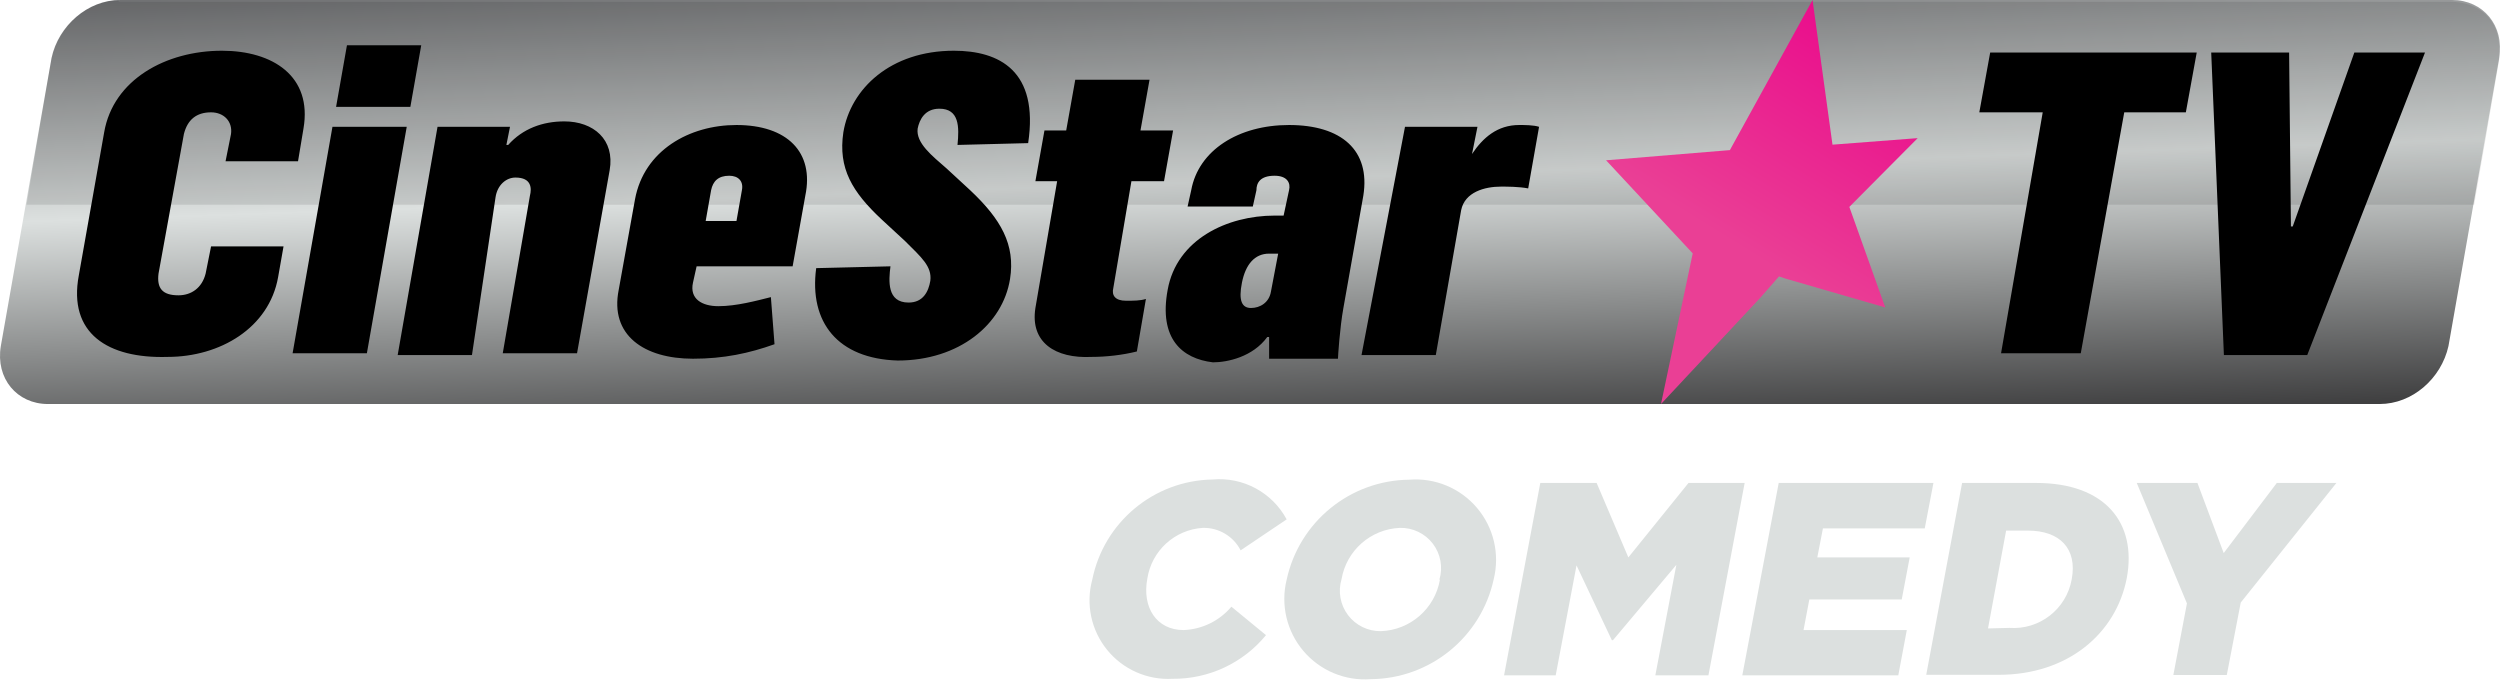
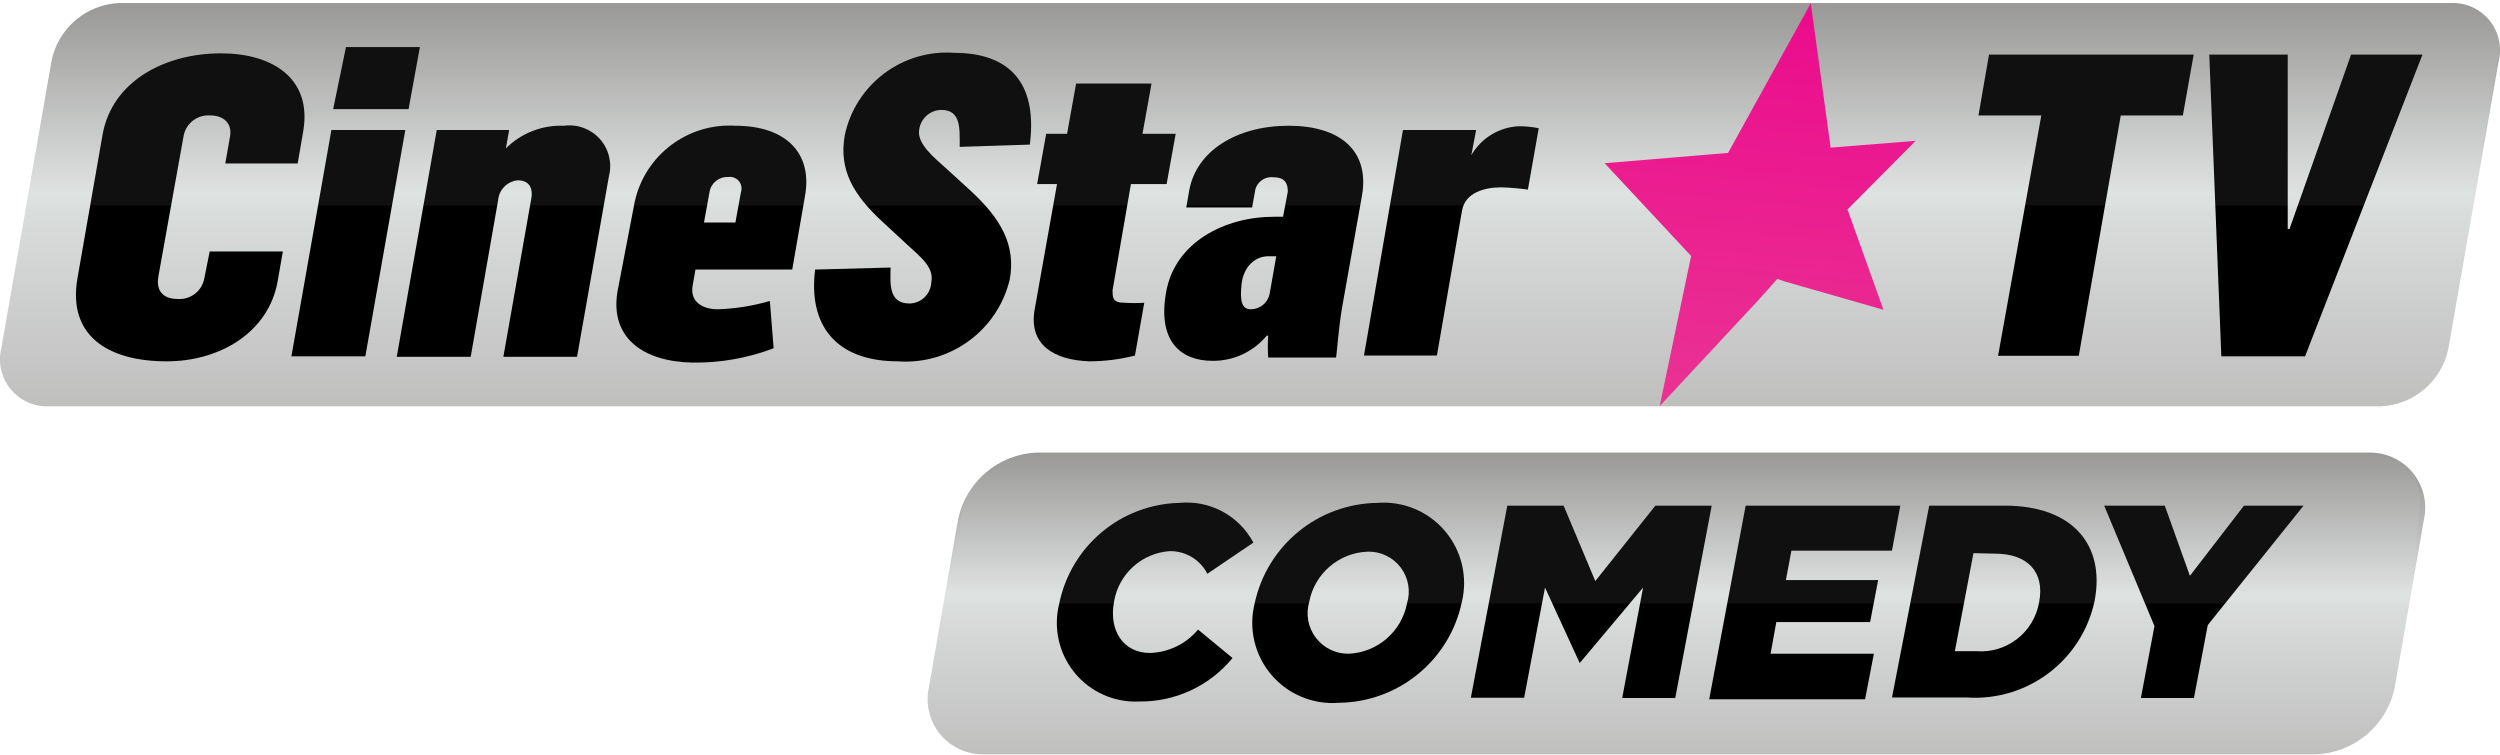
- <svg xmlns="http://www.w3.org/2000/svg" xmlns:xlink="http://www.w3.org/1999/xlink" version="1.1" viewBox="0 0 137.99 37.5">
+ <svg xmlns="http://www.w3.org/2000/svg" xmlns:xlink="http://www.w3.org/1999/xlink" data-name="Layer 2" version="1.1" viewBox="0 0 795.43 240">
  <defs>
-     <path id="a" d="m152.5 77.3h-118.9c-1.8 0-3.4 1.4-3.8 3.2l-2.8 15.9c-0.3 1.8 0.9 3.2 2.6 3.2h128.7c1.8 0 3.4-1.4 3.8-3.2l2.8-15.9c0.3-1.8-0.9-3.2-2.6-3.2z" />
-     <linearGradient id="j" x1="130.77" x2="122.86" y1="77.73" y2="90.54" gradientUnits="userSpaceOnUse">
-       <stop stop-color="#ea088b" offset="0" />
-       <stop stop-color="#ea3f95" offset="1" />
+     <linearGradient id="a" x1="76.95" x2="76.95" y1="7.77" y2="-1.11" gradientTransform="translate(-.03 -.01)" gradientUnits="userSpaceOnUse">
+       <stop stop-color="#fff" offset="0" />
+       <stop stop-color="#fff" offset="1" />
    </linearGradient>
+     <linearGradient id="g" x1="97.32" x2="95.44" y1="1.01" y2="22.44" gradientTransform="translate(-.03 -.01)" gradientUnits="userSpaceOnUse">
+       <stop stop-color="#eb0b8c" offset="0" />
+       <stop stop-color="#ea3f96" offset="1" />
+     </linearGradient>
+     <linearGradient id="h" x1="93.43" x2="93.43" y1="31.01" y2="18.98" gradientTransform="matrix(7.9997 0 0 7.9997 -213.99 -7.9892)" gradientUnits="userSpaceOnUse">
+       <stop stop-color="#bfbfbe" offset="0" />
+       <stop stop-color="#dce0df" offset=".53" />
+       <stop stop-color="#92918f" offset="1" />
+     </linearGradient>
+     <linearGradient id="i" x1="93.66" x2="93.66" y1="23.99" y2="17.4" xlink:href="#a" />
+     <linearGradient id="b" x1="76.49" x2="76.49" y1="17.16" y2="1.12" gradientTransform="matrix(7.9997,0,0,7.9997,-14.898,-8.0692)" gradientUnits="userSpaceOnUse">
+       <stop stop-color="#bfbfbe" offset="0" />
+       <stop stop-color="#dce0df" offset=".53" />
+       <stop stop-color="#92918f" offset="1" />
+     </linearGradient>
+     <linearGradient id="c" x1="76.95" x2="76.95" y1="7.77" y2="-1.11" gradientTransform="translate(-.03 -.01)" gradientUnits="userSpaceOnUse" xlink:href="#a" />
  </defs>
-   <clipPath id="b">
-     <use width="100%" height="100%" overflow="visible" xlink:href="#a" />
-   </clipPath>
-   <linearGradient id="c" x1="-523.76" x2="-522.66" y1="512" y2="512" gradientTransform="matrix(-.84397 -24.168 -24.168 .84397 12028 -12989)" gradientUnits="userSpaceOnUse">
-     <stop stop-color="#404041" offset="0" />
-     <stop stop-color="#DCE0DF" offset=".534" />
-     <stop stop-color="#6D6E70" offset="1" />
-   </linearGradient>
-   <path transform="translate(-26.954 -77.3)" d="m26.9 104.4-1-27.1 139.2-4.8 1 27.1z" clip-path="url(#b)" fill="url(#c)" />
-   <path d="m112.75 6.2h-3.5l0.6-3.3h11.4l-0.6 3.3h-3.4l-2.4 13.3h-4.4zm9.3-3.3h4.3l0.1 9.6h0.1l3.4-9.6h3.9l-6.5 16.7h-4.6zm-117.7 12.3 1.4-7.9c0.5-2.9 3.4-4.5 6.5-4.5 2.8 0 5 1.4 4.5 4.3l-0.3 1.8h-4l0.3-1.5c0.1-0.7-0.4-1.2-1.1-1.2-0.8 0-1.3 0.4-1.5 1.2l-1.4 7.7c-0.1 0.8 0.2 1.2 1.1 1.2 0.7 0 1.3-0.4 1.5-1.2l0.3-1.5h4l-0.3 1.7c-0.5 2.8-3.2 4.4-6.1 4.4-3.3 0.1-5.5-1.3-4.9-4.5m14-8.2h4.1l-2.2 12.5h-4.1zm0.8-4.5h4.1l-0.6 3.4h-4.1zm5 4.5h4l-0.2 1h0.1c0.8-0.9 1.9-1.3 3.1-1.3 1.6 0 2.8 1 2.5 2.7l-1.8 10.1h-4.1l1.5-8.7c0.1-0.4 0.1-1-0.8-1-0.5 0-1 0.4-1.1 1.1l-1.3 8.7h-4.1zm10 9 0.9-5c0.5-2.7 3-4.1 5.6-4.1 2.8 0 4.3 1.5 3.8 3.9l-0.7 3.9h-5.3l-0.2 0.9c-0.2 0.9 0.5 1.3 1.4 1.3 1 0 2.1-0.3 2.9-0.5l0.2 2.6c-1.4 0.5-2.8 0.8-4.5 0.8-2.7 0-4.6-1.3-4.1-3.8m6.5-3.8 0.3-1.7c0.1-0.5-0.2-0.8-0.7-0.8-0.6 0-0.9 0.3-1 0.8l-0.3 1.7zm4.4 2.6 4.1-0.1c-0.1 0.8-0.2 2 1 2 0.8 0 1.1-0.6 1.2-1.2 0.1-0.8-0.5-1.3-1.4-2.2l-1.3-1.2c-1.6-1.5-2.4-2.8-2.1-4.8 0.4-2.4 2.6-4.5 6.1-4.5 2.5 0 4.7 1.1 4.1 5.1l-3.9 0.1c0.1-1 0.1-2-1-2-0.8 0-1.1 0.6-1.2 1.1-0.1 0.8 0.8 1.5 1.6 2.2l1.3 1.2c1.7 1.6 2.5 3 2.2 4.9-0.4 2.5-2.8 4.5-6.2 4.5-3.3-0.1-4.9-2.1-4.5-5.1m12.1 2.2 1.2-7h-1.2l0.5-2.8h1.2l0.5-2.8h4.1l-0.5 2.8h1.8l-0.5 2.8h-1.8l-1 5.9c-0.1 0.4 0.1 0.7 0.7 0.7 0.4 0 0.8 0 1.1-0.1l-0.5 2.9c-0.8 0.2-1.7 0.3-2.5 0.3-2 0.1-3.4-0.8-3.1-2.7m7.3-1c0.5-2.8 3.3-4.1 5.9-4.1h0.5l0.3-1.4c0.1-0.4-0.1-0.8-0.8-0.8-0.8 0-1 0.4-1 0.8l-0.2 0.9h-3.6l0.2-0.9c0.4-2.2 2.6-3.6 5.4-3.6 2.9 0 4.5 1.4 4.1 3.9l-1.1 6.2c-0.2 1.1-0.3 2.7-0.3 2.8h-3.8v-1.2h-0.1c-0.8 1.1-2.2 1.4-3 1.4-1.7-0.2-3-1.3-2.5-4m5.7 0.1 0.4-2.1h-0.5c-0.8 0-1.3 0.6-1.5 1.6s0 1.4 0.5 1.4 1-0.3 1.1-0.9m7.4-9.1h4l-0.3 1.5c0.6-0.9 1.4-1.6 2.6-1.6 0.3 0 0.8 0 1.1 0.1l-0.6 3.4c-0.5-0.1-1.2-0.1-1.5-0.1-0.9 0-2 0.3-2.2 1.3l-1.4 8h-4.1z" />
-   <g transform="translate(-26.954 -77.3)" opacity=".1">
-     <defs>
-       <path id="d" d="m28.4 77.3h136.6v11.3h-136.6z" />
-     </defs>
-     <clipPath id="e">
-       <use width="100%" height="100%" overflow="visible" xlink:href="#d" />
-     </clipPath>
-     <g clip-path="url(#e)">
-       <defs>
-         <path id="f" d="m33.5 77.3c-1.7 0-3.4 1.5-3.7 3.2l-1.4 8.2h135.1l1.4-8.1v-0.7c0-1.5-1.1-2.5-2.7-2.5h-128.7z" />
-       </defs>
-       <clipPath id="g">
-         <use width="100%" height="100%" overflow="visible" xlink:href="#f" />
-       </clipPath>
-       <linearGradient id="h" x1="-529.92" x2="-528.82" y1="505.77" y2="505.77" gradientTransform="matrix(0 -11.206 -11.206 0 5764.2 -5851.5)" gradientUnits="userSpaceOnUse">
-         <stop offset="0" />
-         <stop offset="1" />
-       </linearGradient>
-       <path d="m28.4 77.3h136.6v11.3h-136.6z" clip-path="url(#g)" fill="url(#h)" />
-     </g>
+   <g transform="translate(-199.33 -2.8281e-5)" stroke-width="8">
+     <path class="cls-3" d="m979.22 0.97h-741.81a22.959 22.959 0 0 0-21.679 18.399l-15.999 91.516a14.959 14.959 0 0 0 15.119 18.399h741.81a22.959 22.959 0 0 0 21.679-18.399l15.999-91.436a14.959 14.959 0 0 0-15.119-18.479z" fill="url(#b)" />
  </g>
-   <defs>
-     <path id="i" d="m122.4 85.6-6.8 0.6 4.8 5.1-1.8 8.3 5.5-5.9 1-1.1 0.4 0.1 5.5 1.6-2-5.6 3.8-3.8-4.7 0.4-1.1-8z" />
-   </defs>
-   <clipPath>
-     <use width="100%" height="100%" overflow="visible" xlink:href="#i" />
-   </clipPath>
-   <g fill="#dce0df">
-     <path class="cls-1" d="m60.288 31.997a6.89 6.89 0 0 1 6.64-5.53 4.21 4.21 0 0 1 4.09 2.2l-2.54 1.71a2.28 2.28 0 0 0-2.09-1.24 3.31 3.31 0 0 0-3.06 2.8c-0.3 1.59 0.51 2.84 2 2.84a3.63 3.63 0 0 0 2.64-1.29l1.91 1.57a6.59 6.59 0 0 1-5.16 2.41 4.34 4.34 0 0 1-4.43-5.47z" />
-     <path class="cls-1" d="m71.018 31.997a7 7 0 0 1 6.77-5.52 4.44 4.44 0 0 1 4.66 5.49 7 7 0 0 1-6.78 5.52 4.44 4.44 0 0 1-4.65-5.49zm8.43 0a2.22 2.22 0 0 0-2.18-2.86 3.41 3.41 0 0 0-3.22 2.83 2.23 2.23 0 0 0 2.17 2.87 3.43 3.43 0 0 0 3.26-2.84z" />
-     <path class="cls-1" d="m85.018 26.657h3.11l1.75 4.11 3.32-4.11h3.1l-2 10.62h-2.93l1.16-6.1-3.5 4.16h-0.06l-1.95-4.13-1.15 6.07h-2.85z" />
-     <path class="cls-1" d="m98.178 26.657h8.54l-0.48 2.51h-5.62l-0.31 1.6h5.1l-0.44 2.32h-5.1l-0.32 1.69h5.7l-0.47 2.5h-8.61z" />
-     <path class="cls-1" d="m108.3 26.657h4.09c3.79 0 5.57 2.19 5 5.25-0.59 3.06-3.25 5.34-7.07 5.34h-4zm2.61 8a3.26 3.26 0 0 0 3.44-2.68c0.32-1.7-0.66-2.69-2.42-2.69h-1.2l-1 5.4z" />
-     <path class="cls-1" d="m120.71 33.307-2.77-6.65h3.35l1.45 3.87 2.93-3.87h3.29l-5.28 6.6-0.77 4h-2.95z" />
+   <g transform="translate(-199.33 -2.8281e-5)" stroke-width="8">
+     <path class="cls-2" d="m848.82 36.729h-19.999l3.36-19.359h65.117l-3.44 19.359h-19.759l-13.359 76.477h-25.679z" />
+     <path class="cls-2" d="m902.26 17.37h24.959v55.518h0.56l19.599-55.518h22.719l-37.358 95.996h-26.639z" />
+     <path class="cls-2" d="m223.97 88.567 8-45.758c3.04-16.959 19.759-25.839 37.678-25.839 16.399 0 29.039 8 26.159 24.799l-1.76 10.24h-23.039l1.52-8.64c0.72-4.24-2.16-6.64-6.32-6.64a8 8 0 0 0-8.48 6.64l-8 44.558c-0.8 4.4 1.28 7.2 6.16 7.2a8 8 0 0 0 8.48-6.72l1.68-8.4h23.279l-1.68 9.6c-2.88 15.999-18.159 25.359-35.278 25.359-19.039 0-31.519-8.4-28.399-26.399z" />
+     <path class="cls-2" d="m304.77 41.369h23.519l-12.719 71.997h-23.519zm4.64-26.399h23.519l-3.6 19.759h-23.999z" />
+     <path class="cls-2" d="m338.29 41.369h23.039l-1.04 5.84a24.719 24.719 0 0 1 18.479-7.2 12.959 12.959 0 0 1 14.319 15.999l-10.16 57.517h-23.439l8.88-50.318c0.48-2.48 0-5.84-4.32-5.84a6.96 6.96 0 0 0-6.24 6.4l-8.72 49.758h-23.519z" />
+     <path class="cls-2" d="m395.8 92.726 5.52-28.719a30.879 30.879 0 0 1 31.999-23.999c15.999 0 24.559 8.64 22.159 22.239l-4.08 23.519h-30.799l-0.88 5.04c-0.96 5.2 3.12 7.6 8 7.6a67.677 67.677 0 0 0 16.559-2.64l1.2 15.039a69.677 69.677 0 0 1-25.679 4.56c-15.759-0.24-26.479-7.84-23.999-22.639zm37.518-21.919 1.76-9.68a3.68 3.68 0 0 0-4.08-4.8 5.68 5.68 0 0 0-5.92 4.8l-1.76 9.68z" />
+     <path class="cls-2" d="m458.68 85.767 23.999-0.64c0 4.4-0.96 11.44 6 11.44a7.04 7.04 0 0 0 6.96-6.64c0.88-4.72-2.64-7.52-8-12.399l-7.52-6.96c-9.12-8.4-13.999-16.399-11.999-27.599a33.199 33.199 0 0 1 34.878-26.159c14.159 0 26.879 6.4 23.999 29.199l-22.319 0.72c0-5.76 0.48-11.759-5.84-11.759a7.2 7.2 0 0 0-7.04 6.24c-0.8 4.56 4.8 8.96 8.96 12.719l7.44 6.8c9.6 8.88 14.399 17.199 12.399 28.239a34.079 34.079 0 0 1-35.518 25.999c-19.759 0-28.639-11.44-26.399-29.199z" />
+     <path class="cls-2" d="m528.52 98.566 7.12-39.998h-6.32l2.88-15.999h6.64l2.88-15.999h23.999l-2.88 15.999h10.56l-2.88 15.999h-11.36l-5.84 33.759c0 2.4 0 4 3.76 4a48.478 48.478 0 0 0 6.32 0l-2.96 16.799a59.357 59.357 0 0 1-14.479 1.84c-11.44-0.4-19.359-5.36-17.439-16.399z" />
+     <path class="cls-2" d="m570.36 92.966c2.8-15.999 18.799-23.999 34.238-23.999h2.96l1.52-8c0-2.56-0.88-4.56-4.56-4.56a5.28 5.28 0 0 0-5.92 4.72l-0.88 4.88h-20.959l0.96-5.44c2.24-12.559 15.119-20.559 31.599-20.559s25.839 8 23.359 22.239l-6.32 35.518c-1.12 6.48-1.76 15.439-1.92 15.999h-21.599a50.558 50.558 0 0 1 0-6.96h-0.48a22.079 22.079 0 0 1-17.279 8c-10.08 0-17.519-6.24-14.719-21.839zm32.879 0.8 2.16-12.239h-2.48c-4.48 0-8 3.6-8.56 8.88-0.56 5.28 0 8 2.96 8a6.16 6.16 0 0 0 5.92-4.64z" />
+     <path class="cls-2" d="m645.71 41.369h23.279l-1.52 8a18.399 18.399 0 0 1 15.039-9.2 29.439 29.439 0 0 1 6.4 0.64l-3.44 19.519a78.717 78.717 0 0 0-8.48-0.72c-5.04 0-11.44 1.52-12.479 7.36l-8 46.158h-23.199z" />
  </g>
-   <polygon class="cls-5" transform="matrix(1.0006 0 0 1.0018 -27.001 -77.118)" points="120.36 90.94 115.58 85.81 122.41 85.25 126.97 76.98 128.07 84.95 132.77 84.59 129 88.38 130.98 93.92 125.51 92.34 125.12 92.21 124.11 93.36 118.61 99.24" fill="url(#j)" fill-rule="evenodd" />
+   <g class="cls-4" transform="matrix(7.9997 0 0 7.9997 -213.99 -7.9892)" opacity=".25">
+     <path class="cls-5" d="m124.19 1h-92.72a2.86 2.86 0 0 0-2.71 2.3l-1 5.87h97.33l1-5.86a1.88 1.88 0 0 0-1.9-2.31z" fill="url(#c)" opacity=".25" Googl="true" />
+   </g>
+   <polygon class="cls-6" transform="matrix(7.9997 0 0 7.9997 -213.99 -7.9892)" points="92.76 17.15 94.01 11.18 90.57 7.49 95.48 7.08 98.77 1.13 99.56 6.87 102.94 6.6 100.23 9.33 101.66 13.32 97.72 12.19 97.44 12.09 96.71 12.91" fill="url(#g)" fill-rule="evenodd" />
+   <path class="cls-7" d="m736.77 240a26.639 26.639 0 0 0 25.199-21.439l9.28-53.358a17.519 17.519 0 0 0-17.279-21.199h-423.98a26.639 26.639 0 0 0-25.199 21.519l-9.28 53.358a17.519 17.519 0 0 0 17.119 21.119h423.98z" fill="url(#h)" stroke-width="8" />
+   <g transform="translate(-199.33 -2.8281e-5)" stroke-width="8">
+     <path class="cls-2" d="m536.36 192a39.998 39.998 0 0 1 38.238-31.999 23.999 23.999 0 0 1 23.519 12.639l-14.639 9.92a13.199 13.199 0 0 0-11.999-7.2 19.279 19.279 0 0 0-17.679 15.999c-1.76 9.2 2.88 16.399 11.44 16.399a20.799 20.799 0 0 0 15.279-7.44l10.96 9.04a37.758 37.758 0 0 1-29.599 13.839 25.039 25.039 0 0 1-25.519-31.199z" />
+     <path class="cls-2" d="m598.52 192a40.478 40.478 0 0 1 39.038-31.999 25.599 25.599 0 0 1 26.879 31.599 40.398 40.398 0 0 1-39.038 31.999 25.519 25.519 0 0 1-26.879-31.599zm48.478 0a12.719 12.719 0 0 0-12.479-16.479 19.679 19.679 0 0 0-18.639 15.999 12.879 12.879 0 0 0 12.559 16.479 19.759 19.759 0 0 0 18.559-15.999z" />
+     <path class="cls-2" d="m678.91 160.88h17.919l10.08 23.999 19.119-23.999h17.919l-11.599 61.197h-16.879l6.64-35.118-20.159 23.999-11.04-23.999-6.64 35.038h-16.959z" />
+     <path class="cls-2" d="m754.75 160.88h49.198l-2.64 14.319h-31.999l-1.76 9.36h29.359l-2.56 13.359h-29.839l-1.84 10.08h32.879l-2.8 14.479h-49.598z" />
+     <path class="cls-2" d="m813.15 160.88h23.999c21.759 0 31.999 12.559 28.639 30.239a38.878 38.878 0 0 1-40.638 30.799h-23.839zm14.079 15.119-5.92 31.199h6.88a18.799 18.799 0 0 0 19.919-15.519c1.92-9.76-3.76-15.519-13.919-15.519z" />
+     <path class="cls-2" d="m884.82 199.2-15.999-38.318h19.279l8 22.319 17.199-22.319h18.959l-30.479 37.998-4.4 23.199h-16.879z" />
+   </g>
+   <g class="cls-4" transform="matrix(7.9997 0 0 7.9997 -213.99 -7.9892)" opacity=".25">
+     <path class="cls-8" d="m121.07 19h-53.34a2.85 2.85 0 0 0-2.7 2.3l-0.77 3.7h58.47l0.23-3.75a1.87 1.87 0 0 0-1.89-2.25z" fill="url(#i)" opacity=".25" />
+   </g>
</svg>
